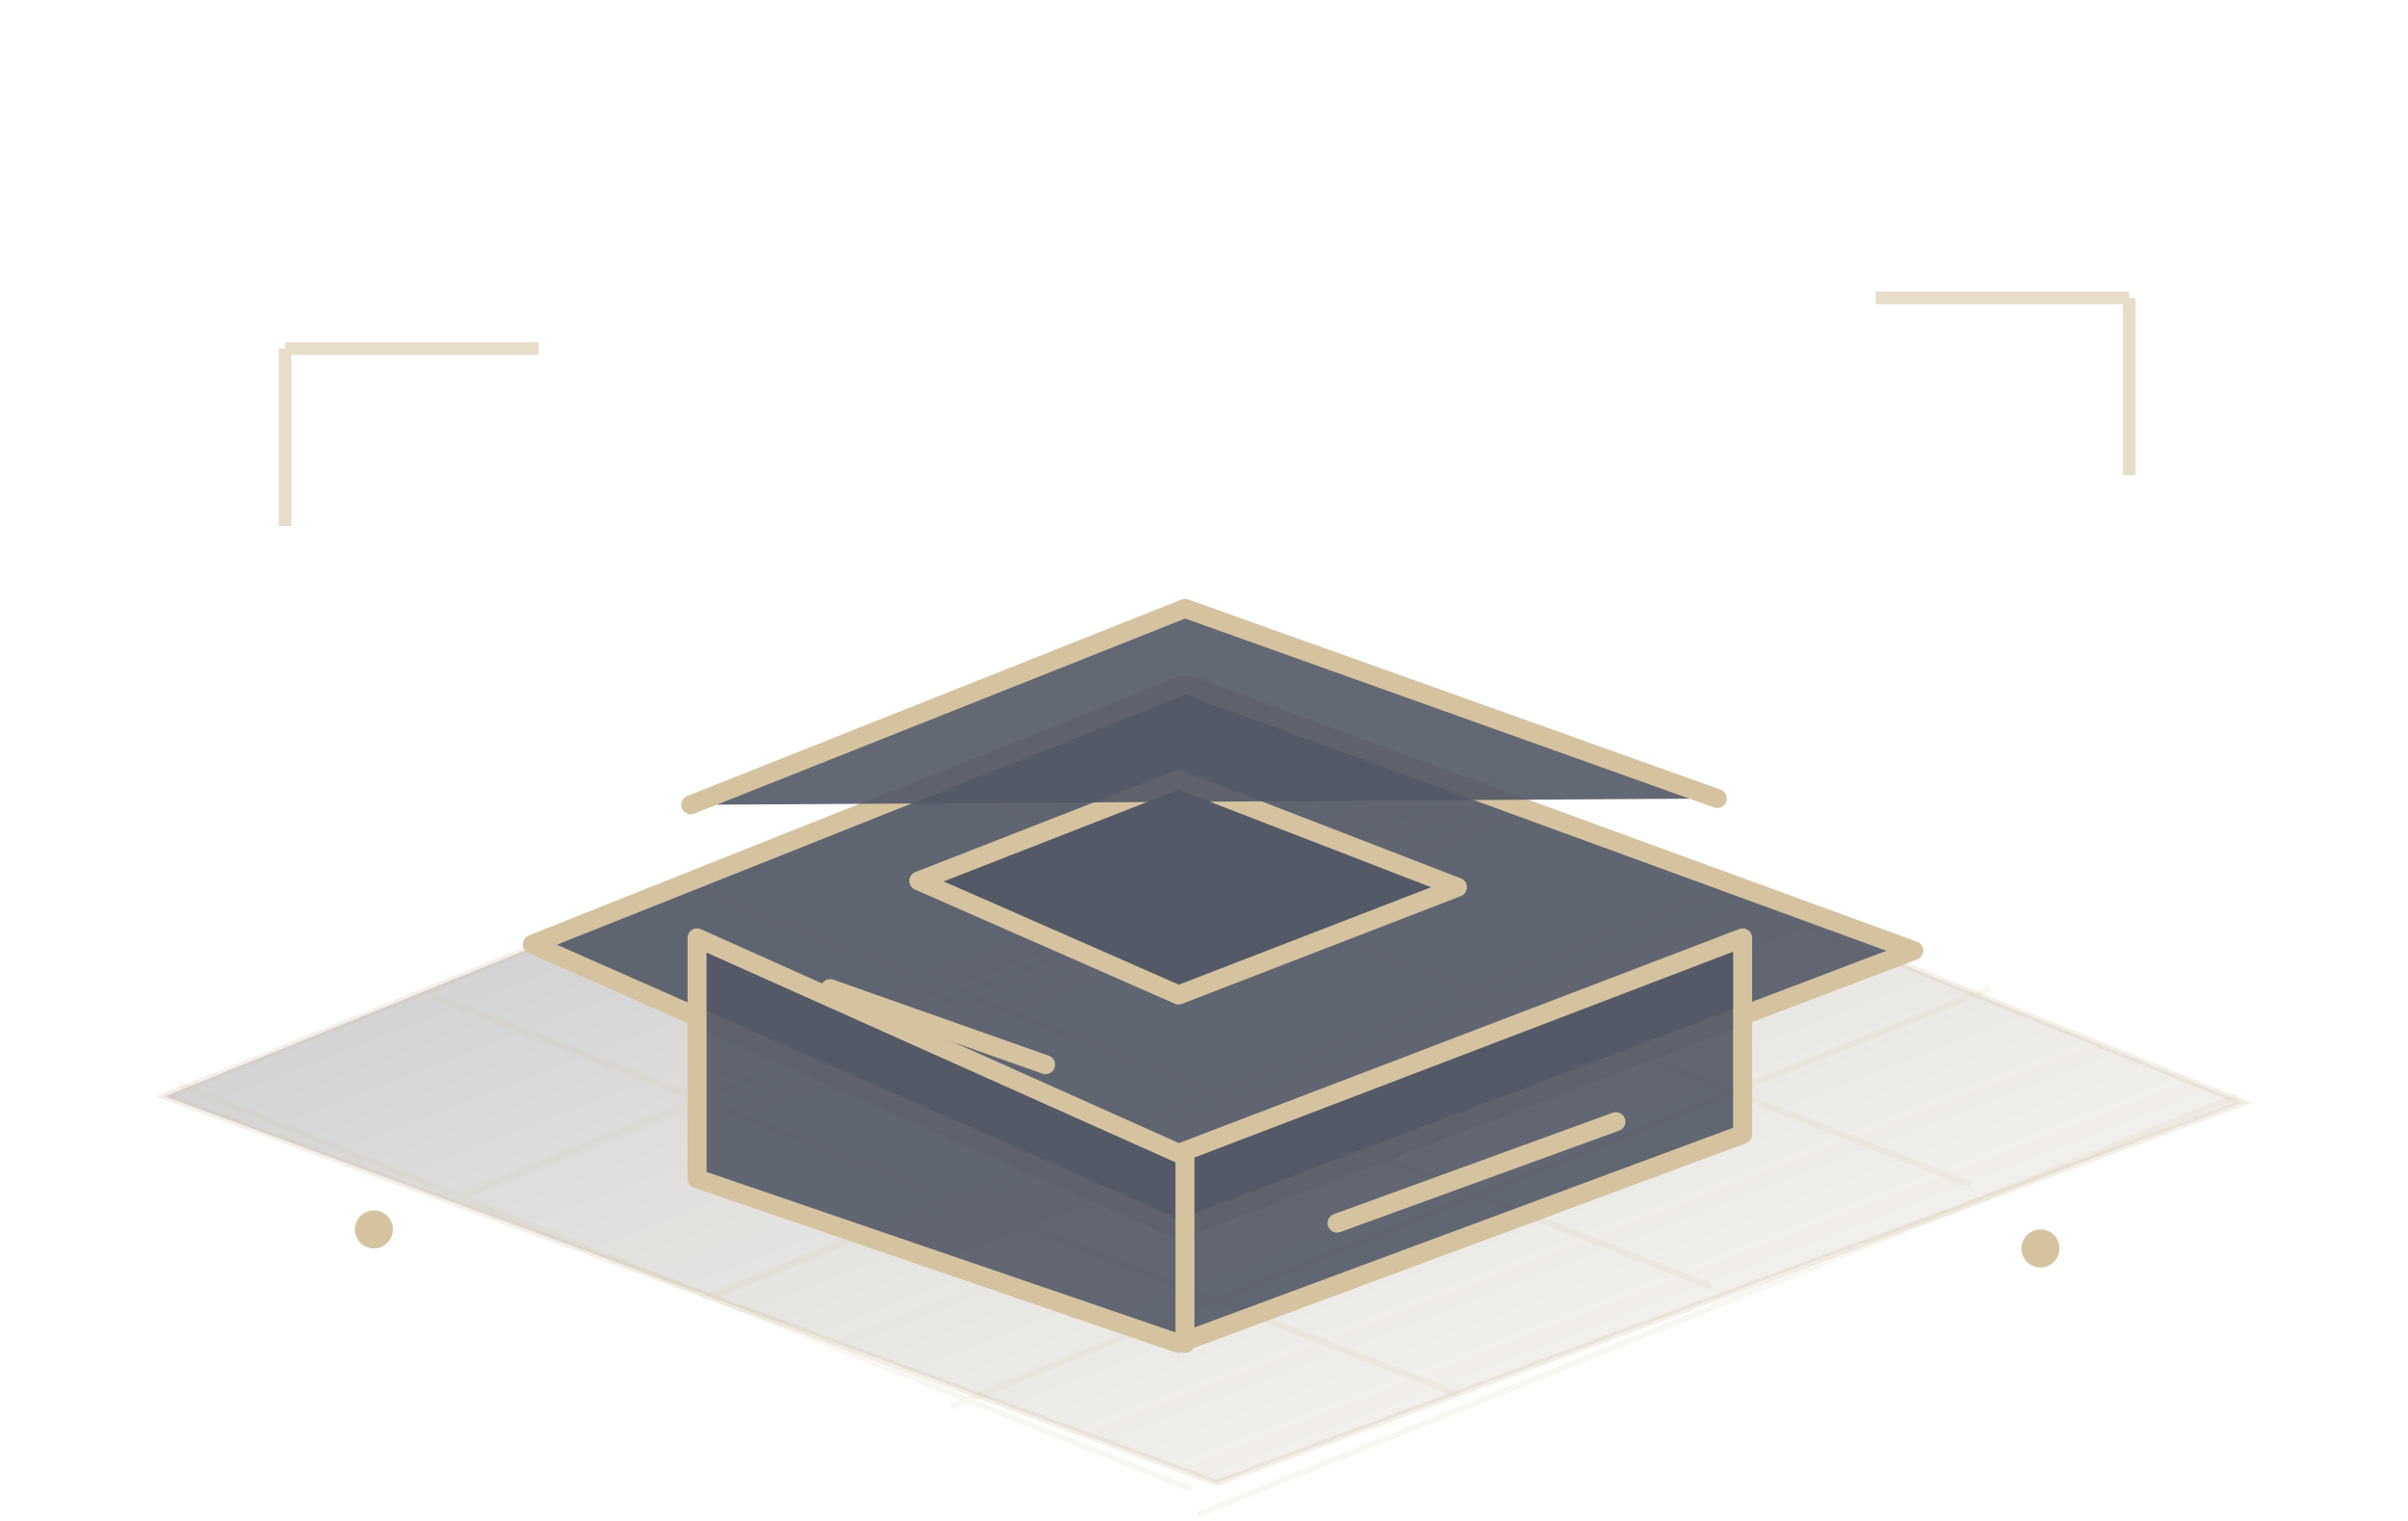
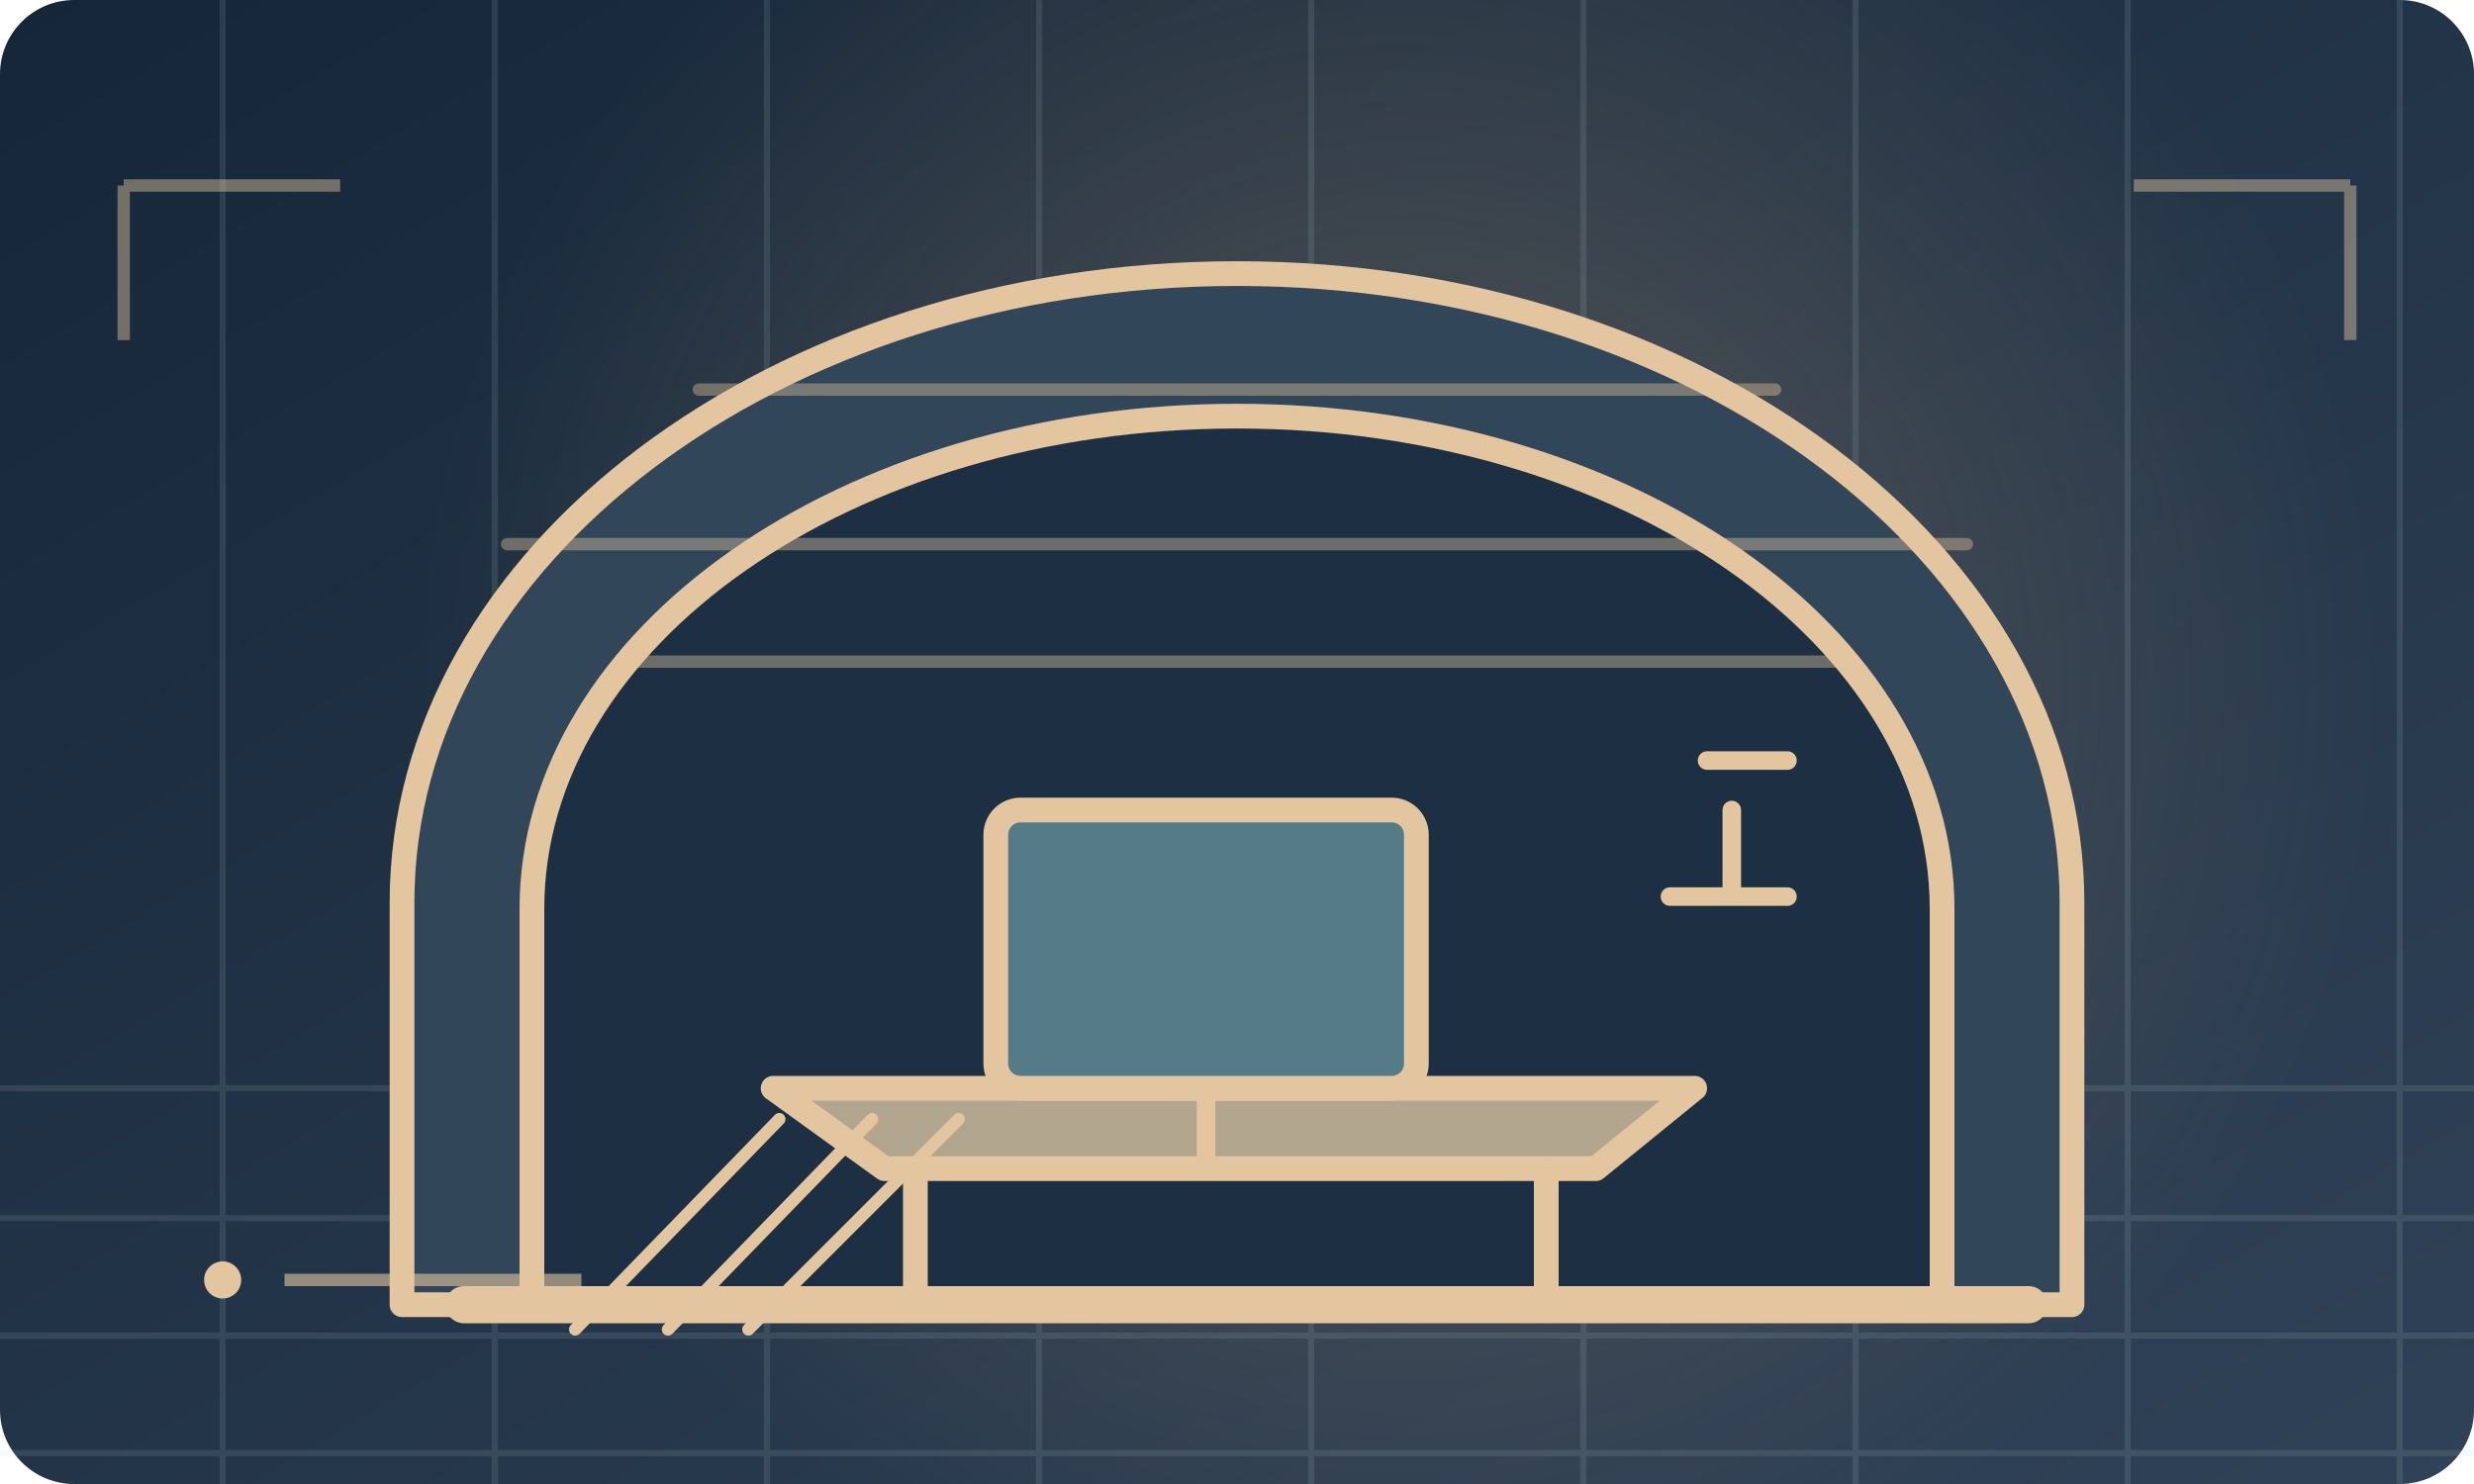
- <svg xmlns="http://www.w3.org/2000/svg" viewBox="0 0 380 240" role="img" aria-label="Illustrative architectural artwork">
+ <svg xmlns="http://www.w3.org/2000/svg" viewBox="0 0 400 240">
  <defs>
-     <linearGradient id="plate" x1="0" y1="0" x2="1" y2="1">
-       <stop stop-color="#525866" stop-opacity=".38" />
-       <stop offset="1" stop-color="#d5c3a0" stop-opacity=".12" />
+     <linearGradient id="sky" x1="0" x2="1" y1="0" y2="1">
+       <stop stop-color="#152638" />
+       <stop offset="1" stop-color="#304257" />
    </linearGradient>
+     <radialGradient id="light">
+       <stop stop-color="#bf9f79" stop-opacity=".34" />
+       <stop offset="1" stop-color="#bf9f79" stop-opacity="0" />
+     </radialGradient>
  </defs>
-   <path d="M26 173 189 107 354 174 192 234Z" fill="url(#plate)" stroke="#d5c3a0" stroke-opacity=".25" />
-   <path d="M28 171 188 235M68 157 230 220M109 140 270 203M150 124 311 187M353 173 189 239M314 156 150 222M275 139 111 205M236 123 72 189" stroke="#d5c3a0" stroke-opacity=".13" fill="none" />
-   <g stroke="#d5c3a0" stroke-width="3" stroke-linejoin="round" stroke-linecap="round" fill="#525866" fill-opacity=".9">
-     <path d="M84 149l103-41 115 42-116 44z" />
-     <path d="M110 148v38l76 26 89-33v-31l-89 34z" />
-     <path d="M187 182v30m-56-56 34 12m46 25 44-16M145 139l41-16 44 17-44 17z" />
-     <path d="M109 127l78-31 84 30" />
+   <rect width="400" height="240" rx="12" fill="url(#sky)" />
+   <circle cx="226" cy="110" r="160" fill="url(#light)" />
+   <g stroke="#b6d6d1" stroke-opacity=".13" stroke-width="1">
+     <path d="M0 197h400M0 216h400M0 235h400M0 176h400M36 0v240M80 0v240M124 0v240M168 0v240M212 0v240M256 0v240M300 0v240M344 0v240M388 0v240" />
  </g>
-   <path d="M45 55h40m-40 0v28M336 47h-40m40 0v28" fill="none" stroke="#d5c3a0" stroke-opacity=".56" stroke-width="2" />
-   <circle cx="322" cy="197" r="3" fill="#d5c3a0" />
-   <circle cx="59" cy="194" r="3" fill="#d5c3a0" />
+   <g stroke="#e3c6a0" stroke-linecap="round" stroke-linejoin="round">
+     <path d="M65 211V146a134 101 0 0 1 270 0v65z" fill="#32465a" stroke-width="4" />
+     <path d="M86 211v-64a113 79 0 0 1 228 0v64" fill="#1d3043" stroke-width="4" />
+     <path d="M82 88h236m-205-25h174M103 107h194" stroke-opacity=".4" stroke-width="2" fill="none" />
+     <path d="M75 211h253" fill="none" stroke-width="6" />
+     <path d="M125 176h149l-16 13H143z" fill="#b3a68f" stroke-width="4" />
+     <path d="M148 189v22m102-22v22" fill="none" stroke-width="4" />
+     <rect x="161" y="131" width="68" height="45" rx="4" fill="#567b88" stroke-width="4" />
+     <path d="M195 176v12m-21 1h43" fill="none" stroke-width="3" />
+     <path d="M270 145h19m-9-14v14m-4-22h13" fill="none" stroke-width="3" />
+     <path d="M93 215 126 181m-18 34 33-34m-20 34 34-34" stroke-width="2" fill="none" />
+   </g>
+   <path d="M20 30h35m-35 0v25m360-25h-35m35 0v25" fill="none" stroke="#e3c6a0" stroke-opacity=".45" stroke-width="2" />
+   <circle cx="36" cy="207" r="3" fill="#e3c6a0" />
+   <path d="M46 207h48" stroke="#e3c6a0" stroke-opacity=".6" stroke-width="2" />
</svg>
